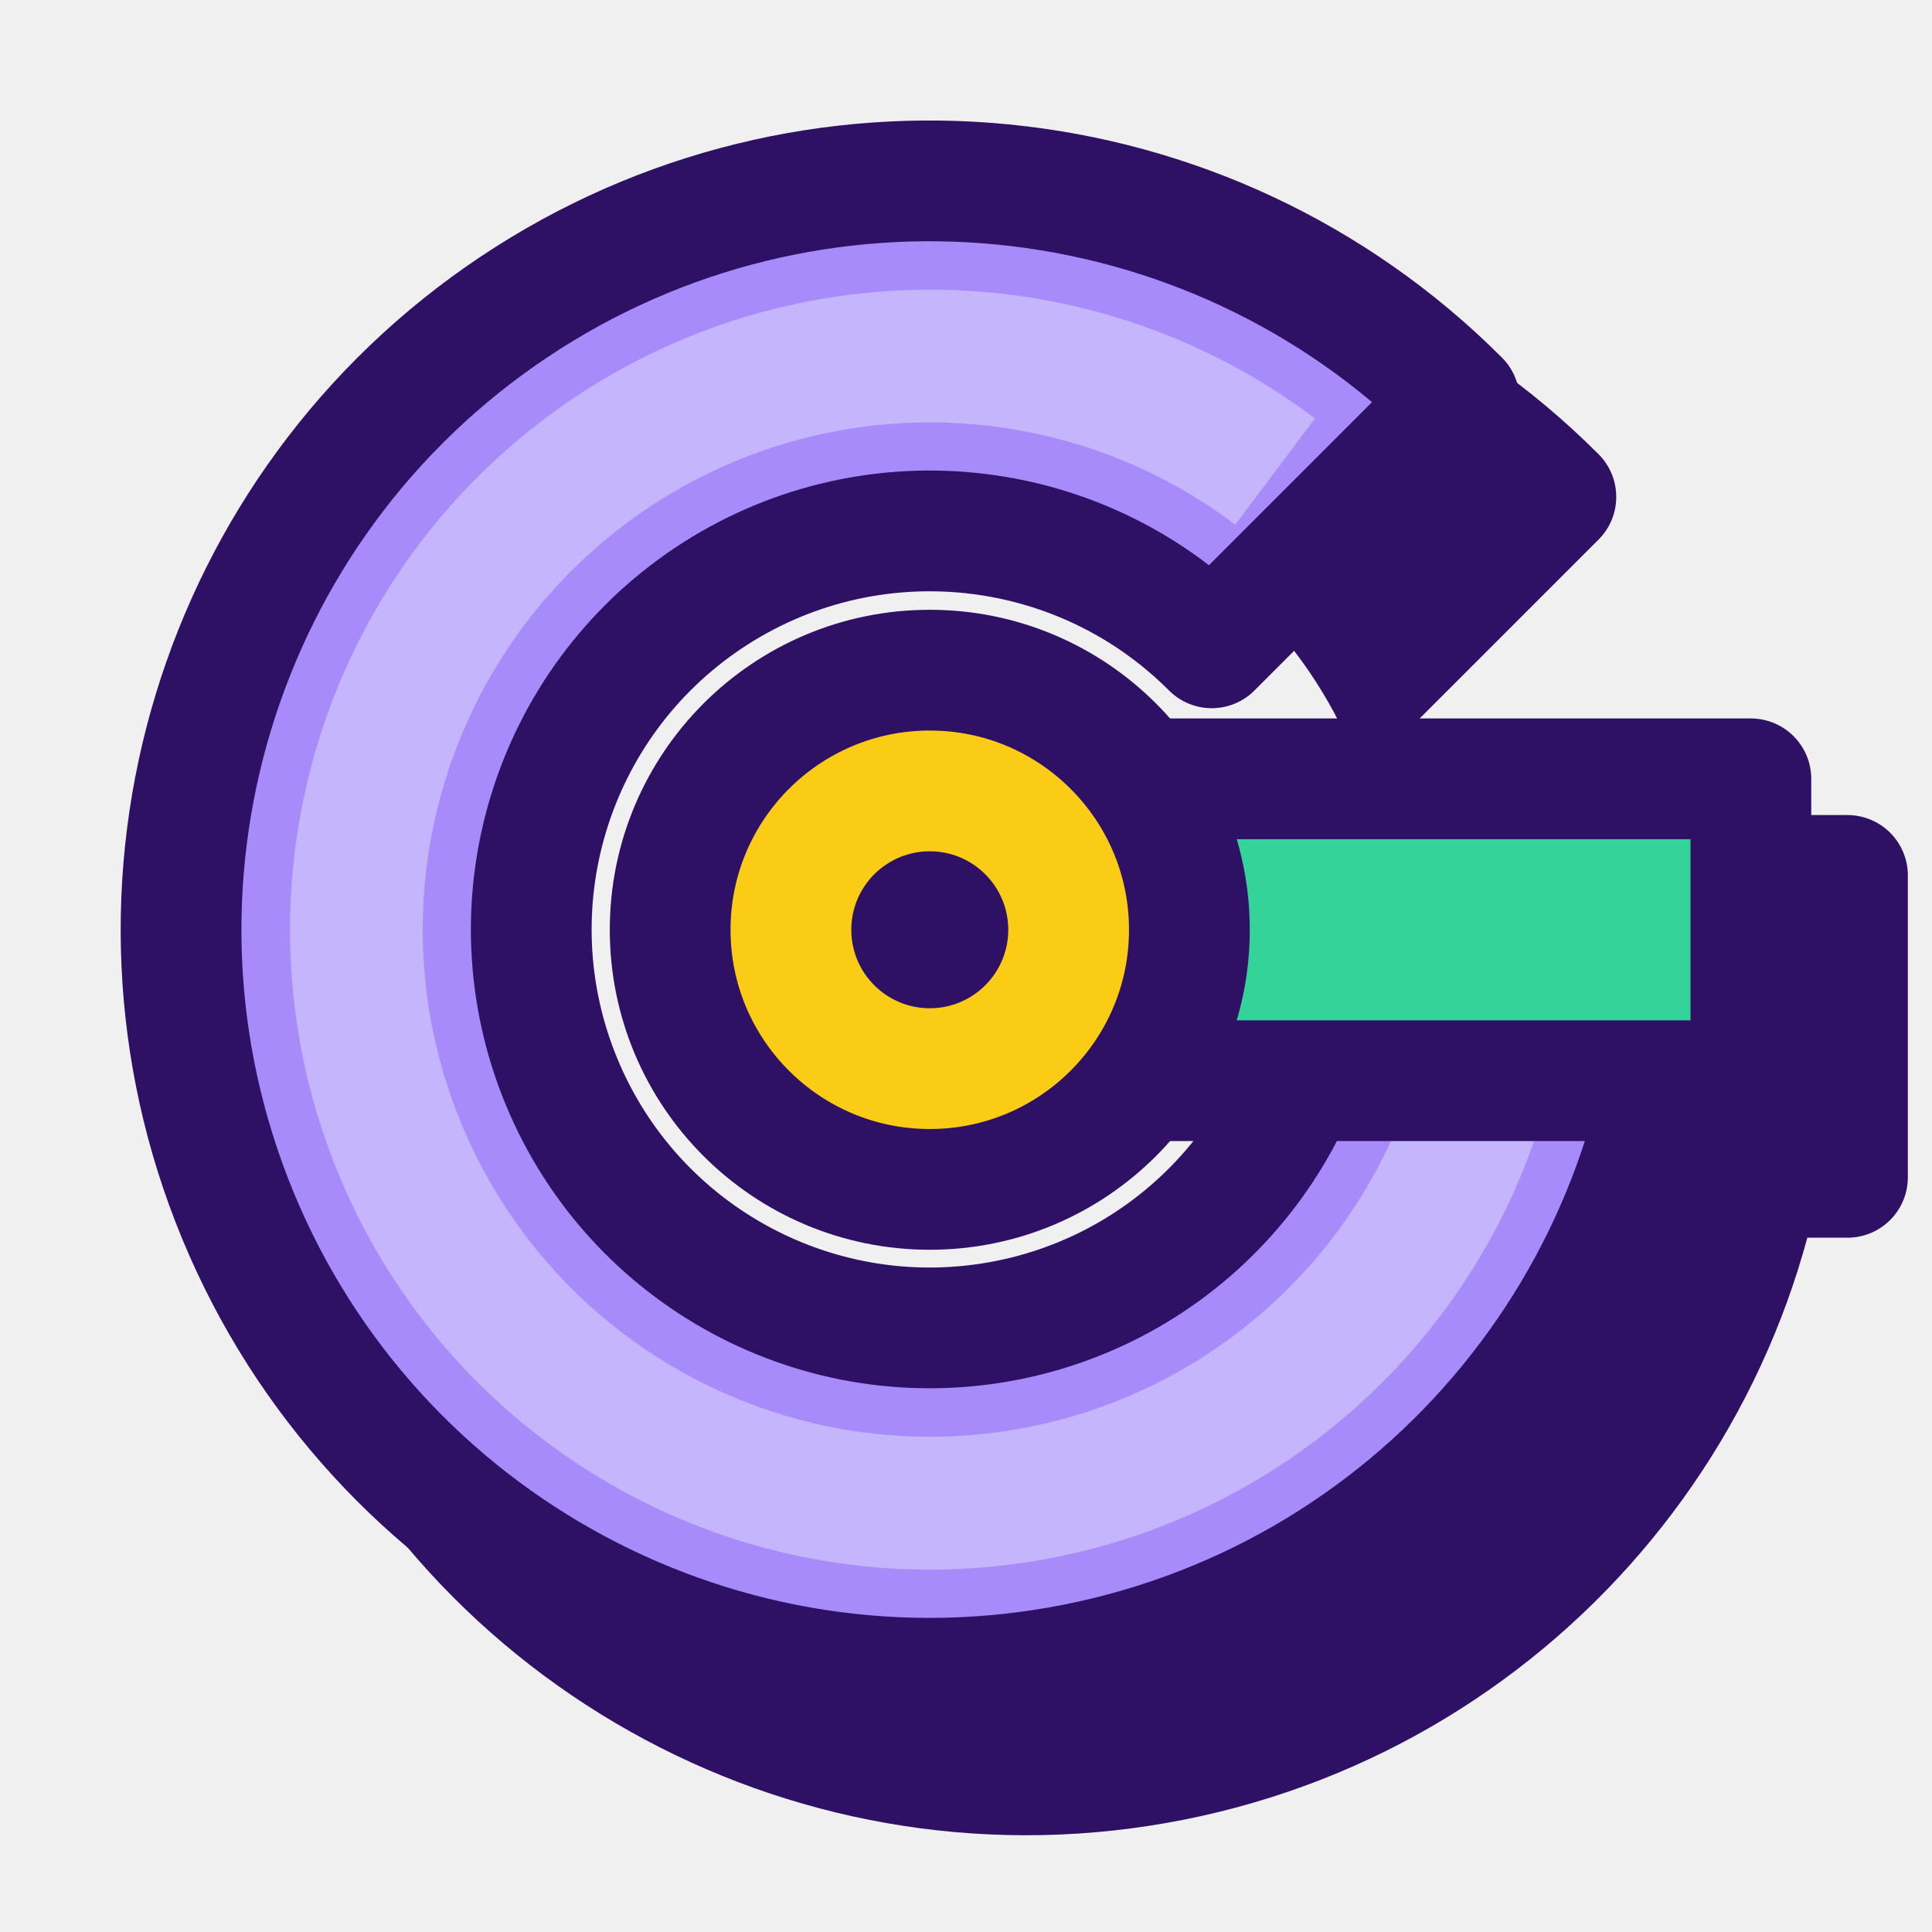
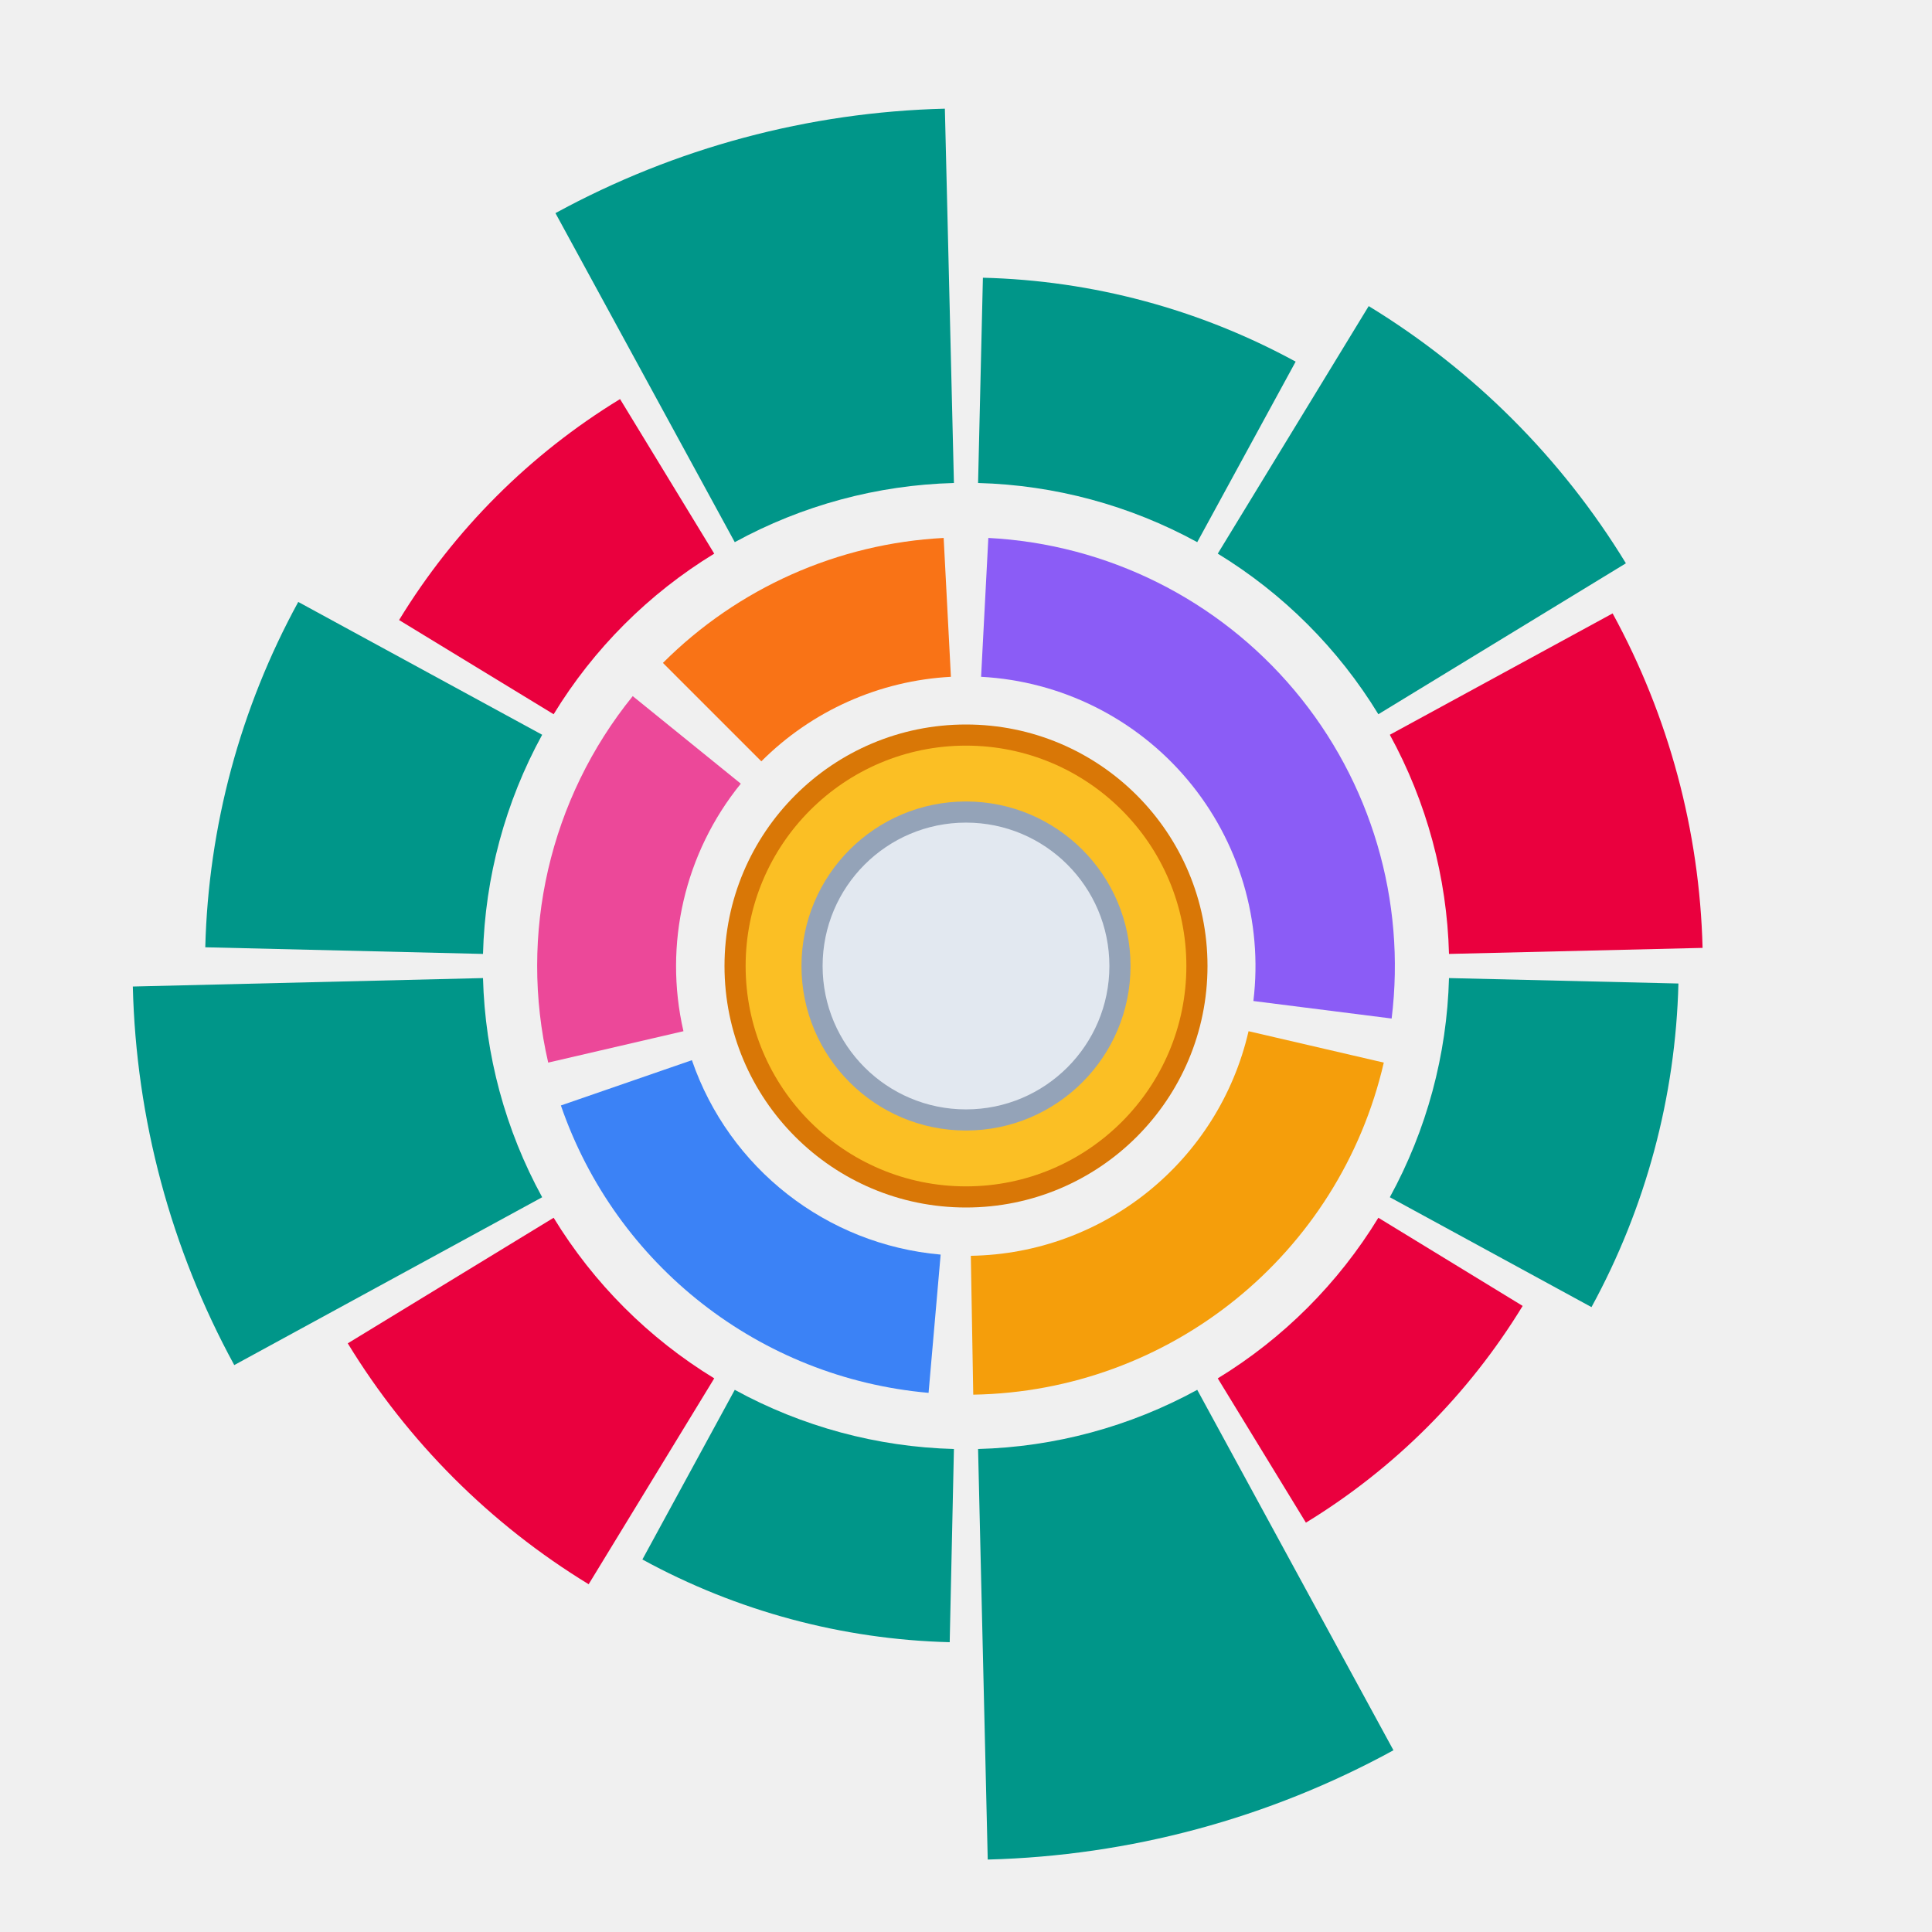
<svg xmlns="http://www.w3.org/2000/svg" viewBox="0 0 32 32">
-   <mask id="grana-vao">
-     <rect width="32" height="32" fill="white" />
-     <circle cx="15.4" cy="15.4" r="7.6" fill="black" />
-   </mask>
-   <g mask="url(#grana-vao)">
-     <g transform="translate(1.6 1.6)" fill="#2E1065" stroke="#2E1065" stroke-width="2" stroke-linejoin="round">
-       <path d="M 27.8 15.4 A 12.4 12.4 0 1 1 24.17 6.63 L 20.07 10.73 A 6.6 6.6 0 1 0 22 15.4 Z" />
-       <path d="M 15.4 12.9 H 29 V 17.9 H 15.4 Z" />
-     </g>
-   </g>
-   <path d="M 27.8 15.4 A 12.4 12.4 0 1 1 24.17 6.63 L 20.07 10.73 A 6.6 6.6 0 1 0 22 15.4 Z" fill="#A78BFA" stroke="#2E1065" stroke-width="2" stroke-linejoin="round" />
-   <path d="M 25.9 16.88 A 10.6 10.6 0 1 1 21.78 6.93 L 20.46 8.69 A 8.4 8.4 0 1 0 23.72 16.57 Z" fill="#C4B5FD" />
-   <path d="M 15.4 12.9 H 29 V 17.9 H 15.4 Z" fill="#34D399" stroke="#2E1065" stroke-width="2" stroke-linejoin="round" />
-   <circle cx="15.4" cy="15.4" r="4.3" fill="#FACC15" stroke="#2E1065" stroke-width="2" />
-   <circle cx="15.4" cy="15.4" r="1.3" fill="#2E1065" />
+   <path d="M 16.28 4.6 A 11.4 11.4 0 0 1 21.46 5.99 L 19.83 8.98 A 8 8 0 0 0 16.2 8 Z" fill="#009689" />
+   <path d="M 22.67 5.07 A 12.8 12.8 0 0 1 26.93 9.33 L 22.83 11.83 A 8 8 0 0 0 20.17 9.17 Z" fill="#009689" />
+   <path d="M 26.71 10.16 A 12.2 12.2 0 0 1 28.2 15.7 L 24 15.8 A 8 8 0 0 0 23.02 12.17 Z" fill="#EA003E" />
+   <path d="M 27.8 16.29 A 11.8 11.8 0 0 1 26.36 21.65 L 23.02 19.83 A 8 8 0 0 0 24 16.2 Z" fill="#009689" />
+   <path d="M 25.22 21.63 A 10.8 10.8 0 0 1 21.63 25.22 L 20.17 22.83 A 8 8 0 0 0 22.83 20.17 Z" fill="#EA003E" />
+   <path d="M 23.08 28.99 A 14.8 14.8 0 0 1 16.36 30.8 L 16.2 24 A 8 8 0 0 0 19.83 23.02 Z" fill="#009689" />
+   <path d="M 15.73 27.2 A 11.2 11.2 0 0 1 10.64 25.83 L 12.17 23.02 A 8 8 0 0 0 15.8 24 Z" fill="#009689" />
+   <path d="M 9.75 26.24 A 12 12 0 0 1 5.76 22.25 L 9.17 20.17 A 8 8 0 0 0 11.83 22.83 Z" fill="#EA003E" />
+   <path d="M 3.88 22.61 A 13.8 13.8 0 0 1 2.2 16.34 L 8 16.2 A 8 8 0 0 0 8.98 19.83 Z" fill="#009689" />
+   <path d="M 3.4 15.69 A 12.6 12.6 0 0 1 4.94 9.97 L 8.98 12.17 A 8 8 0 0 0 8 15.8 Z" fill="#009689" />
+   <path d="M 6.61 10.27 A 11 11 0 0 1 10.27 6.61 L 11.83 9.17 A 8 8 0 0 0 9.17 11.83 Z" fill="#EA003E" />
+   <path d="M 9.2 3.53 A 14.2 14.2 0 0 1 15.65 1.8 L 15.8 8 A 8 8 0 0 0 12.17 8.98 Z" fill="#009689" />
+   <path d="M 16.37 8.91 A 7.1 7.1 0 0 1 23.05 16.87 L 20.76 16.58 A 4.8 4.8 0 0 0 16.25 11.21 Z" fill="#8B5CF6" />
+   <path d="M 22.92 17.6 A 7.1 7.1 0 0 1 16.12 23.1 L 16.08 20.8 A 4.8 4.8 0 0 0 20.68 17.08 Z" fill="#F59E0B" />
+   <path d="M 15.38 23.07 A 7.1 7.1 0 0 1 9.29 18.31 L 11.46 17.56 A 4.8 4.8 0 0 0 15.58 20.78 Z" fill="#3B82F6" />
+   <path d="M 9.08 17.6 A 7.1 7.1 0 0 1 10.48 11.53 L 12.27 12.98 A 4.8 4.8 0 0 0 11.32 17.08 Z" fill="#EC4899" />
+   <path d="M 10.98 10.98 A 7.1 7.1 0 0 1 15.63 8.91 L 15.75 11.21 A 4.8 4.8 0 0 0 12.61 12.61 Z" fill="#F97316" />
+   <circle cx="16" cy="16" r="4" fill="#D97706" />
+   <circle cx="16" cy="16" r="3.65" fill="#FBBF24" />
+   <circle cx="16" cy="16" r="2.55" fill="#E2E8F0" stroke="#94A3B8" stroke-width="0.35" />
</svg>
